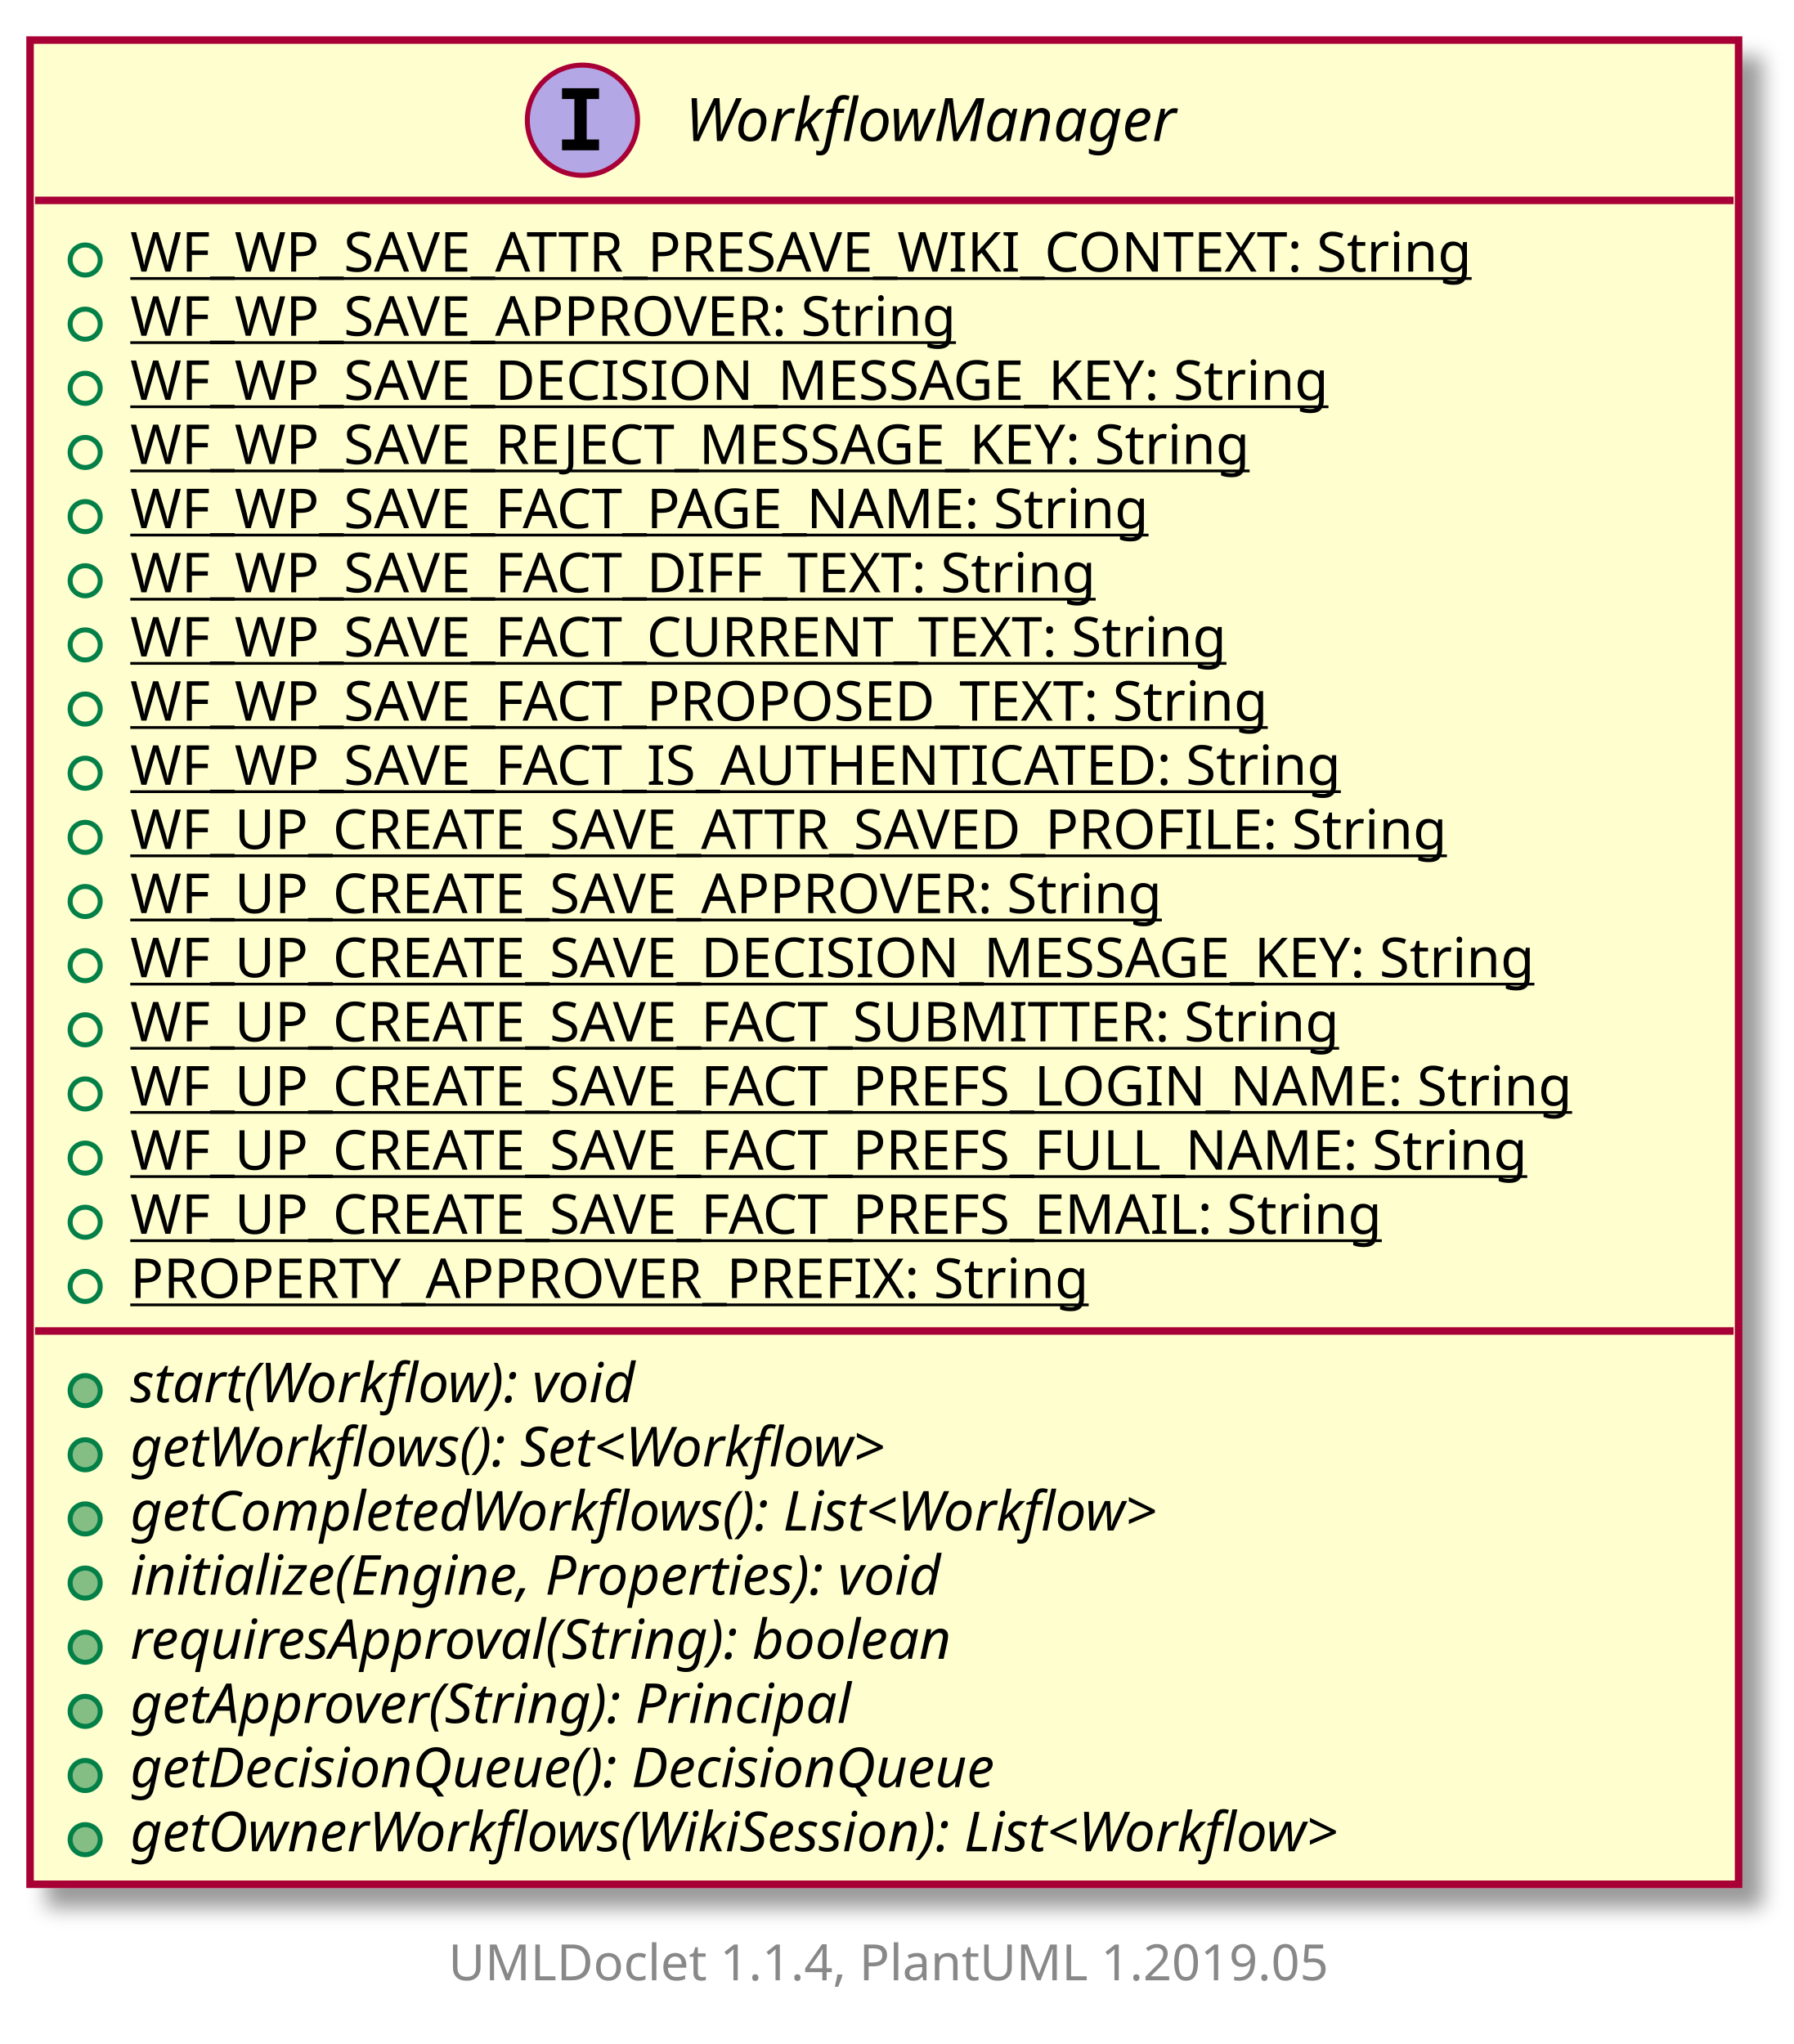
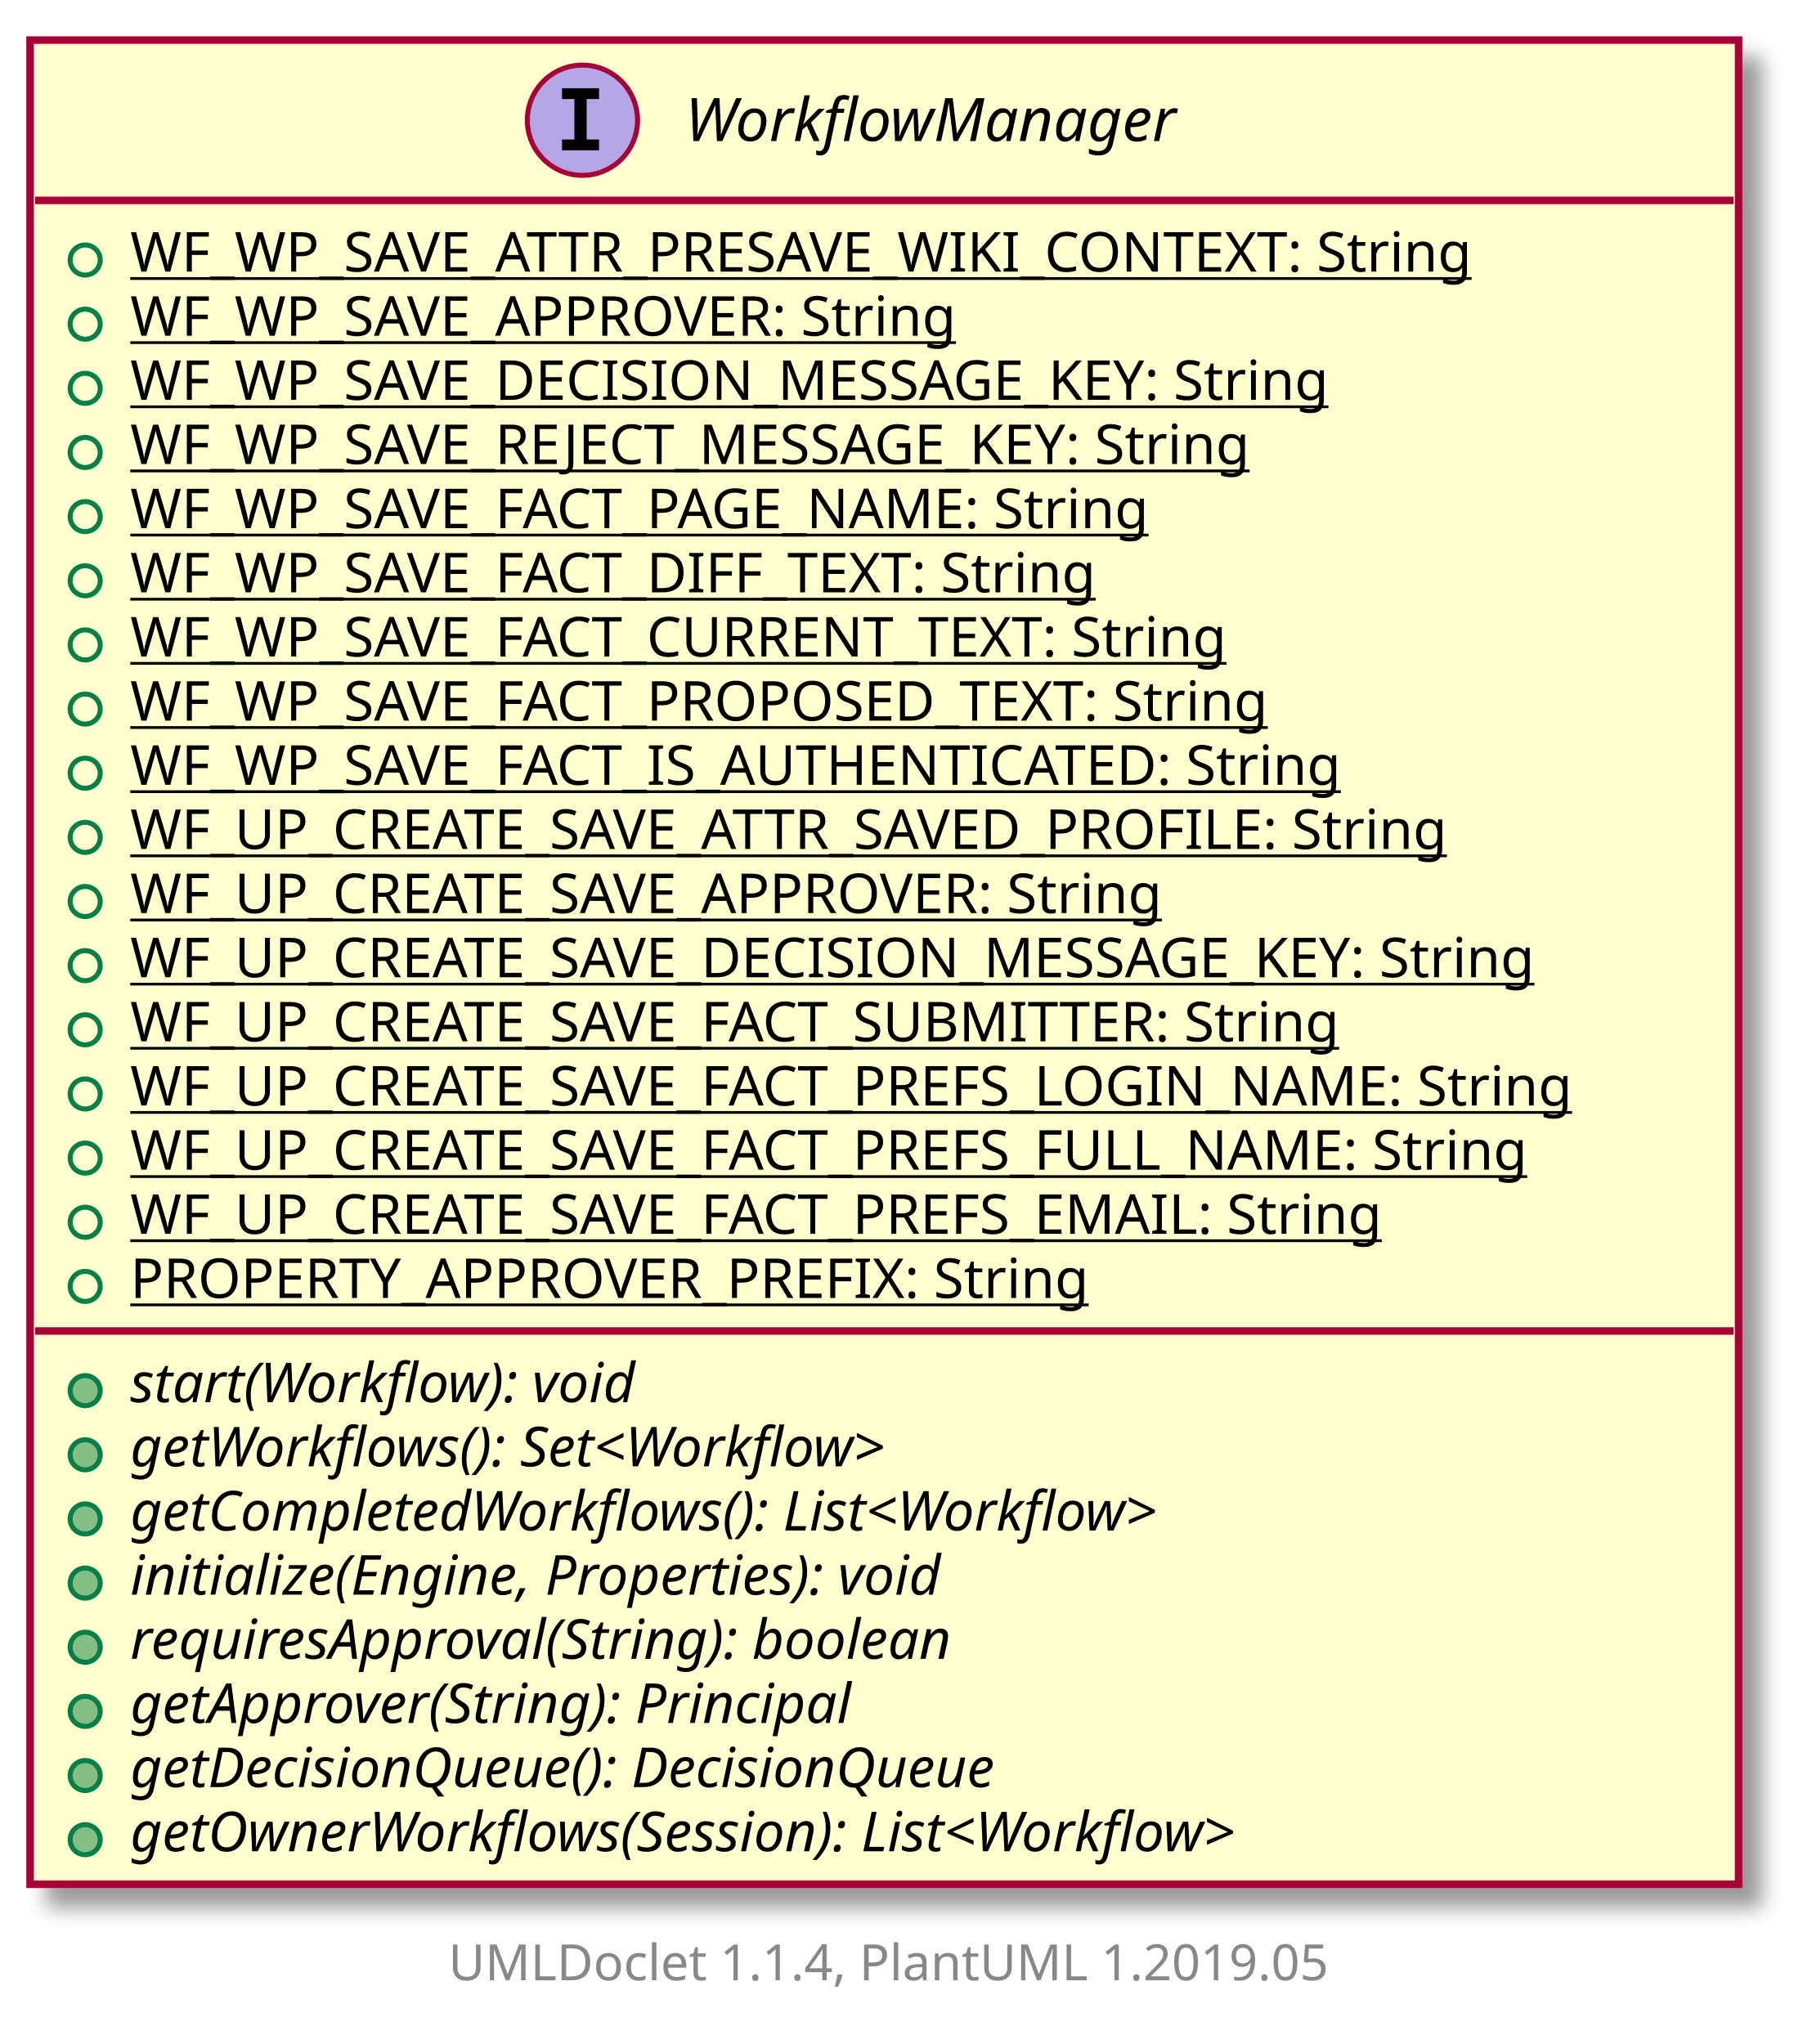
<svg xmlns="http://www.w3.org/2000/svg" xmlns:xlink="http://www.w3.org/1999/xlink" contentScriptType="application/ecmascript" contentStyleType="text/css" height="408px" preserveAspectRatio="none" style="width:358px;height:408px;" version="1.1" viewBox="0 0 358 408" width="358px" zoomAndPan="magnify">
  <defs>
-     <filter height="300%" id="f1i5rqf1dq4lhe" width="300%" x="-1" y="-1">
+     <filter height="300%" id="ffyxlzufe6lfy" width="300%" x="-1" y="-1">
      <feGaussianBlur result="blurOut" stdDeviation="2.0" />
      <feColorMatrix in="blurOut" result="blurOut2" type="matrix" values="0 0 0 0 0 0 0 0 0 0 0 0 0 0 0 0 0 0 .4 0" />
      <feOffset dx="4.0" dy="4.0" in="blurOut2" result="blurOut3" />
      <feBlend in="SourceGraphic" in2="blurOut3" mode="normal" />
    </filter>
  </defs>
  <g>
    <a href="WorkflowManager.html" target="_top" xlink:actuate="onRequest" xlink:show="new" xlink:title="WorkflowManager.html" xlink:type="simple">
-       <rect fill="#FEFECE" filter="url(#f1i5rqf1dq4lhe)" height="368.117" id="WorkflowManager" style="stroke: #A80036; stroke-width: 1.5;" width="341" x="6" y="8" />
+       <rect fill="#FEFECE" filter="url(#ffyxlzufe6lfy)" height="368.117" id="WorkflowManager" style="stroke: #A80036; stroke-width: 1.5;" width="341" x="6" y="8" />
      <ellipse cx="116.25" cy="24" fill="#B4A7E5" rx="11" ry="11" style="stroke: #A80036; stroke-width: 1.0;" />
      <path d="M112.172,19.766 L112.172,17.609 L119.562,17.609 L119.562,19.766 L117.094,19.766 L117.094,27.844 L119.562,27.844 L119.562,30 L112.172,30 L112.172,27.844 L114.641,27.844 L114.641,19.766 L112.172,19.766 Z " />
      <text fill="#000000" font-family="sans-serif" font-size="12" font-style="italic" lengthAdjust="spacingAndGlyphs" textLength="112" x="136.75" y="28.154">WorkflowManager</text>
      <line style="stroke: #A80036; stroke-width: 1.5;" x1="7" x2="346" y1="40" y2="40" />
      <ellipse cx="17" cy="51.902" fill="none" rx="3" ry="3" style="stroke: #038048; stroke-width: 1.0;" />
      <text fill="#000000" font-family="sans-serif" font-size="11" lengthAdjust="spacingAndGlyphs" text-decoration="underline" textLength="291" x="26" y="54.21">WF_WP_SAVE_ATTR_PRESAVE_WIKI_CONTEXT: String</text>
      <ellipse cx="17" cy="64.707" fill="none" rx="3" ry="3" style="stroke: #038048; stroke-width: 1.0;" />
      <text fill="#000000" font-family="sans-serif" font-size="11" lengthAdjust="spacingAndGlyphs" text-decoration="underline" textLength="178" x="26" y="67.015">WF_WP_SAVE_APPROVER: String</text>
      <ellipse cx="17" cy="77.512" fill="none" rx="3" ry="3" style="stroke: #038048; stroke-width: 1.0;" />
      <text fill="#000000" font-family="sans-serif" font-size="11" lengthAdjust="spacingAndGlyphs" text-decoration="underline" textLength="262" x="26" y="79.82">WF_WP_SAVE_DECISION_MESSAGE_KEY: String</text>
      <ellipse cx="17" cy="90.316" fill="none" rx="3" ry="3" style="stroke: #038048; stroke-width: 1.0;" />
      <text fill="#000000" font-family="sans-serif" font-size="11" lengthAdjust="spacingAndGlyphs" text-decoration="underline" textLength="247" x="26" y="92.624">WF_WP_SAVE_REJECT_MESSAGE_KEY: String</text>
      <ellipse cx="17" cy="103.121" fill="none" rx="3" ry="3" style="stroke: #038048; stroke-width: 1.0;" />
      <text fill="#000000" font-family="sans-serif" font-size="11" lengthAdjust="spacingAndGlyphs" text-decoration="underline" textLength="221" x="26" y="105.429">WF_WP_SAVE_FACT_PAGE_NAME: String</text>
      <ellipse cx="17" cy="115.926" fill="none" rx="3" ry="3" style="stroke: #038048; stroke-width: 1.0;" />
      <text fill="#000000" font-family="sans-serif" font-size="11" lengthAdjust="spacingAndGlyphs" text-decoration="underline" textLength="211" x="26" y="118.234">WF_WP_SAVE_FACT_DIFF_TEXT: String</text>
      <ellipse cx="17" cy="128.731" fill="none" rx="3" ry="3" style="stroke: #038048; stroke-width: 1.0;" />
      <text fill="#000000" font-family="sans-serif" font-size="11" lengthAdjust="spacingAndGlyphs" text-decoration="underline" textLength="240" x="26" y="131.039">WF_WP_SAVE_FACT_CURRENT_TEXT: String</text>
      <ellipse cx="17" cy="141.535" fill="none" rx="3" ry="3" style="stroke: #038048; stroke-width: 1.0;" />
      <text fill="#000000" font-family="sans-serif" font-size="11" lengthAdjust="spacingAndGlyphs" text-decoration="underline" textLength="250" x="26" y="143.843">WF_WP_SAVE_FACT_PROPOSED_TEXT: String</text>
      <ellipse cx="17" cy="154.34" fill="none" rx="3" ry="3" style="stroke: #038048; stroke-width: 1.0;" />
      <text fill="#000000" font-family="sans-serif" font-size="11" lengthAdjust="spacingAndGlyphs" text-decoration="underline" textLength="263" x="26" y="156.648">WF_WP_SAVE_FACT_IS_AUTHENTICATED: String</text>
      <ellipse cx="17" cy="167.144" fill="none" rx="3" ry="3" style="stroke: #038048; stroke-width: 1.0;" />
      <text fill="#000000" font-family="sans-serif" font-size="11" lengthAdjust="spacingAndGlyphs" text-decoration="underline" textLength="290" x="26" y="169.453">WF_UP_CREATE_SAVE_ATTR_SAVED_PROFILE: String</text>
      <ellipse cx="17" cy="179.949" fill="none" rx="3" ry="3" style="stroke: #038048; stroke-width: 1.0;" />
      <text fill="#000000" font-family="sans-serif" font-size="11" lengthAdjust="spacingAndGlyphs" text-decoration="underline" textLength="226" x="26" y="182.257">WF_UP_CREATE_SAVE_APPROVER: String</text>
      <ellipse cx="17" cy="192.754" fill="none" rx="3" ry="3" style="stroke: #038048; stroke-width: 1.0;" />
      <text fill="#000000" font-family="sans-serif" font-size="11" lengthAdjust="spacingAndGlyphs" text-decoration="underline" textLength="310" x="26" y="195.062">WF_UP_CREATE_SAVE_DECISION_MESSAGE_KEY: String</text>
      <ellipse cx="17" cy="205.559" fill="none" rx="3" ry="3" style="stroke: #038048; stroke-width: 1.0;" />
      <text fill="#000000" font-family="sans-serif" font-size="11" lengthAdjust="spacingAndGlyphs" text-decoration="underline" textLength="266" x="26" y="207.867">WF_UP_CREATE_SAVE_FACT_SUBMITTER: String</text>
      <ellipse cx="17" cy="218.363" fill="none" rx="3" ry="3" style="stroke: #038048; stroke-width: 1.0;" />
      <text fill="#000000" font-family="sans-serif" font-size="11" lengthAdjust="spacingAndGlyphs" text-decoration="underline" textLength="315" x="26" y="220.671">WF_UP_CREATE_SAVE_FACT_PREFS_LOGIN_NAME: String</text>
      <ellipse cx="17" cy="231.168" fill="none" rx="3" ry="3" style="stroke: #038048; stroke-width: 1.0;" />
      <text fill="#000000" font-family="sans-serif" font-size="11" lengthAdjust="spacingAndGlyphs" text-decoration="underline" textLength="306" x="26" y="233.476">WF_UP_CREATE_SAVE_FACT_PREFS_FULL_NAME: String</text>
      <ellipse cx="17" cy="243.973" fill="none" rx="3" ry="3" style="stroke: #038048; stroke-width: 1.0;" />
      <text fill="#000000" font-family="sans-serif" font-size="11" lengthAdjust="spacingAndGlyphs" text-decoration="underline" textLength="275" x="26" y="246.281">WF_UP_CREATE_SAVE_FACT_PREFS_EMAIL: String</text>
      <ellipse cx="17" cy="256.777" fill="none" rx="3" ry="3" style="stroke: #038048; stroke-width: 1.0;" />
      <text fill="#000000" font-family="sans-serif" font-size="11" lengthAdjust="spacingAndGlyphs" text-decoration="underline" textLength="207" x="26" y="259.085">PROPERTY_APPROVER_PREFIX: String</text>
      <line style="stroke: #A80036; stroke-width: 1.5;" x1="7" x2="346" y1="265.68" y2="265.68" />
      <ellipse cx="17" cy="277.582" fill="#84BE84" rx="3" ry="3" style="stroke: #038048; stroke-width: 1.0;" />
      <text fill="#000000" font-family="sans-serif" font-size="11" font-style="italic" lengthAdjust="spacingAndGlyphs" textLength="118" x="26" y="279.89">start(Workflow): void</text>
      <ellipse cx="17" cy="290.387" fill="#84BE84" rx="3" ry="3" style="stroke: #038048; stroke-width: 1.0;" />
      <text fill="#000000" font-family="sans-serif" font-size="11" font-style="italic" lengthAdjust="spacingAndGlyphs" textLength="180" x="26" y="292.695">getWorkflows(): Set&lt;Workflow&gt;</text>
      <ellipse cx="17" cy="303.191" fill="#84BE84" rx="3" ry="3" style="stroke: #038048; stroke-width: 1.0;" />
      <text fill="#000000" font-family="sans-serif" font-size="11" font-style="italic" lengthAdjust="spacingAndGlyphs" textLength="242" x="26" y="305.5">getCompletedWorkflows(): List&lt;Workflow&gt;</text>
      <ellipse cx="17" cy="315.996" fill="#84BE84" rx="3" ry="3" style="stroke: #038048; stroke-width: 1.0;" />
      <text fill="#000000" font-family="sans-serif" font-size="11" font-style="italic" lengthAdjust="spacingAndGlyphs" textLength="190" x="26" y="318.304">initialize(Engine, Properties): void</text>
      <ellipse cx="17" cy="328.801" fill="#84BE84" rx="3" ry="3" style="stroke: #038048; stroke-width: 1.0;" />
      <text fill="#000000" font-family="sans-serif" font-size="11" font-style="italic" lengthAdjust="spacingAndGlyphs" textLength="192" x="26" y="331.109">requiresApproval(String): boolean</text>
      <ellipse cx="17" cy="341.606" fill="#84BE84" rx="3" ry="3" style="stroke: #038048; stroke-width: 1.0;" />
      <text fill="#000000" font-family="sans-serif" font-size="11" font-style="italic" lengthAdjust="spacingAndGlyphs" textLength="168" x="26" y="343.914">getApprover(String): Principal</text>
      <ellipse cx="17" cy="354.41" fill="#84BE84" rx="3" ry="3" style="stroke: #038048; stroke-width: 1.0;" />
      <text fill="#000000" font-family="sans-serif" font-size="11" font-style="italic" lengthAdjust="spacingAndGlyphs" textLength="202" x="26" y="356.718">getDecisionQueue(): DecisionQueue</text>
      <ellipse cx="17" cy="367.215" fill="#84BE84" rx="3" ry="3" style="stroke: #038048; stroke-width: 1.0;" />
-       <text fill="#000000" font-family="sans-serif" font-size="11" font-style="italic" lengthAdjust="spacingAndGlyphs" textLength="284" x="26" y="369.523">getOwnerWorkflows(WikiSession): List&lt;Workflow&gt;</text>
+       <text fill="#000000" font-family="sans-serif" font-size="11" font-style="italic" lengthAdjust="spacingAndGlyphs" textLength="261" x="26" y="369.523">getOwnerWorkflows(Session): List&lt;Workflow&gt;</text>
    </a>
    <text fill="#888888" font-family="sans-serif" font-size="10" lengthAdjust="spacingAndGlyphs" textLength="186" x="89.5" y="395.282">UMLDoclet 1.1.4, PlantUML 1.2019.05</text>
  </g>
</svg>
